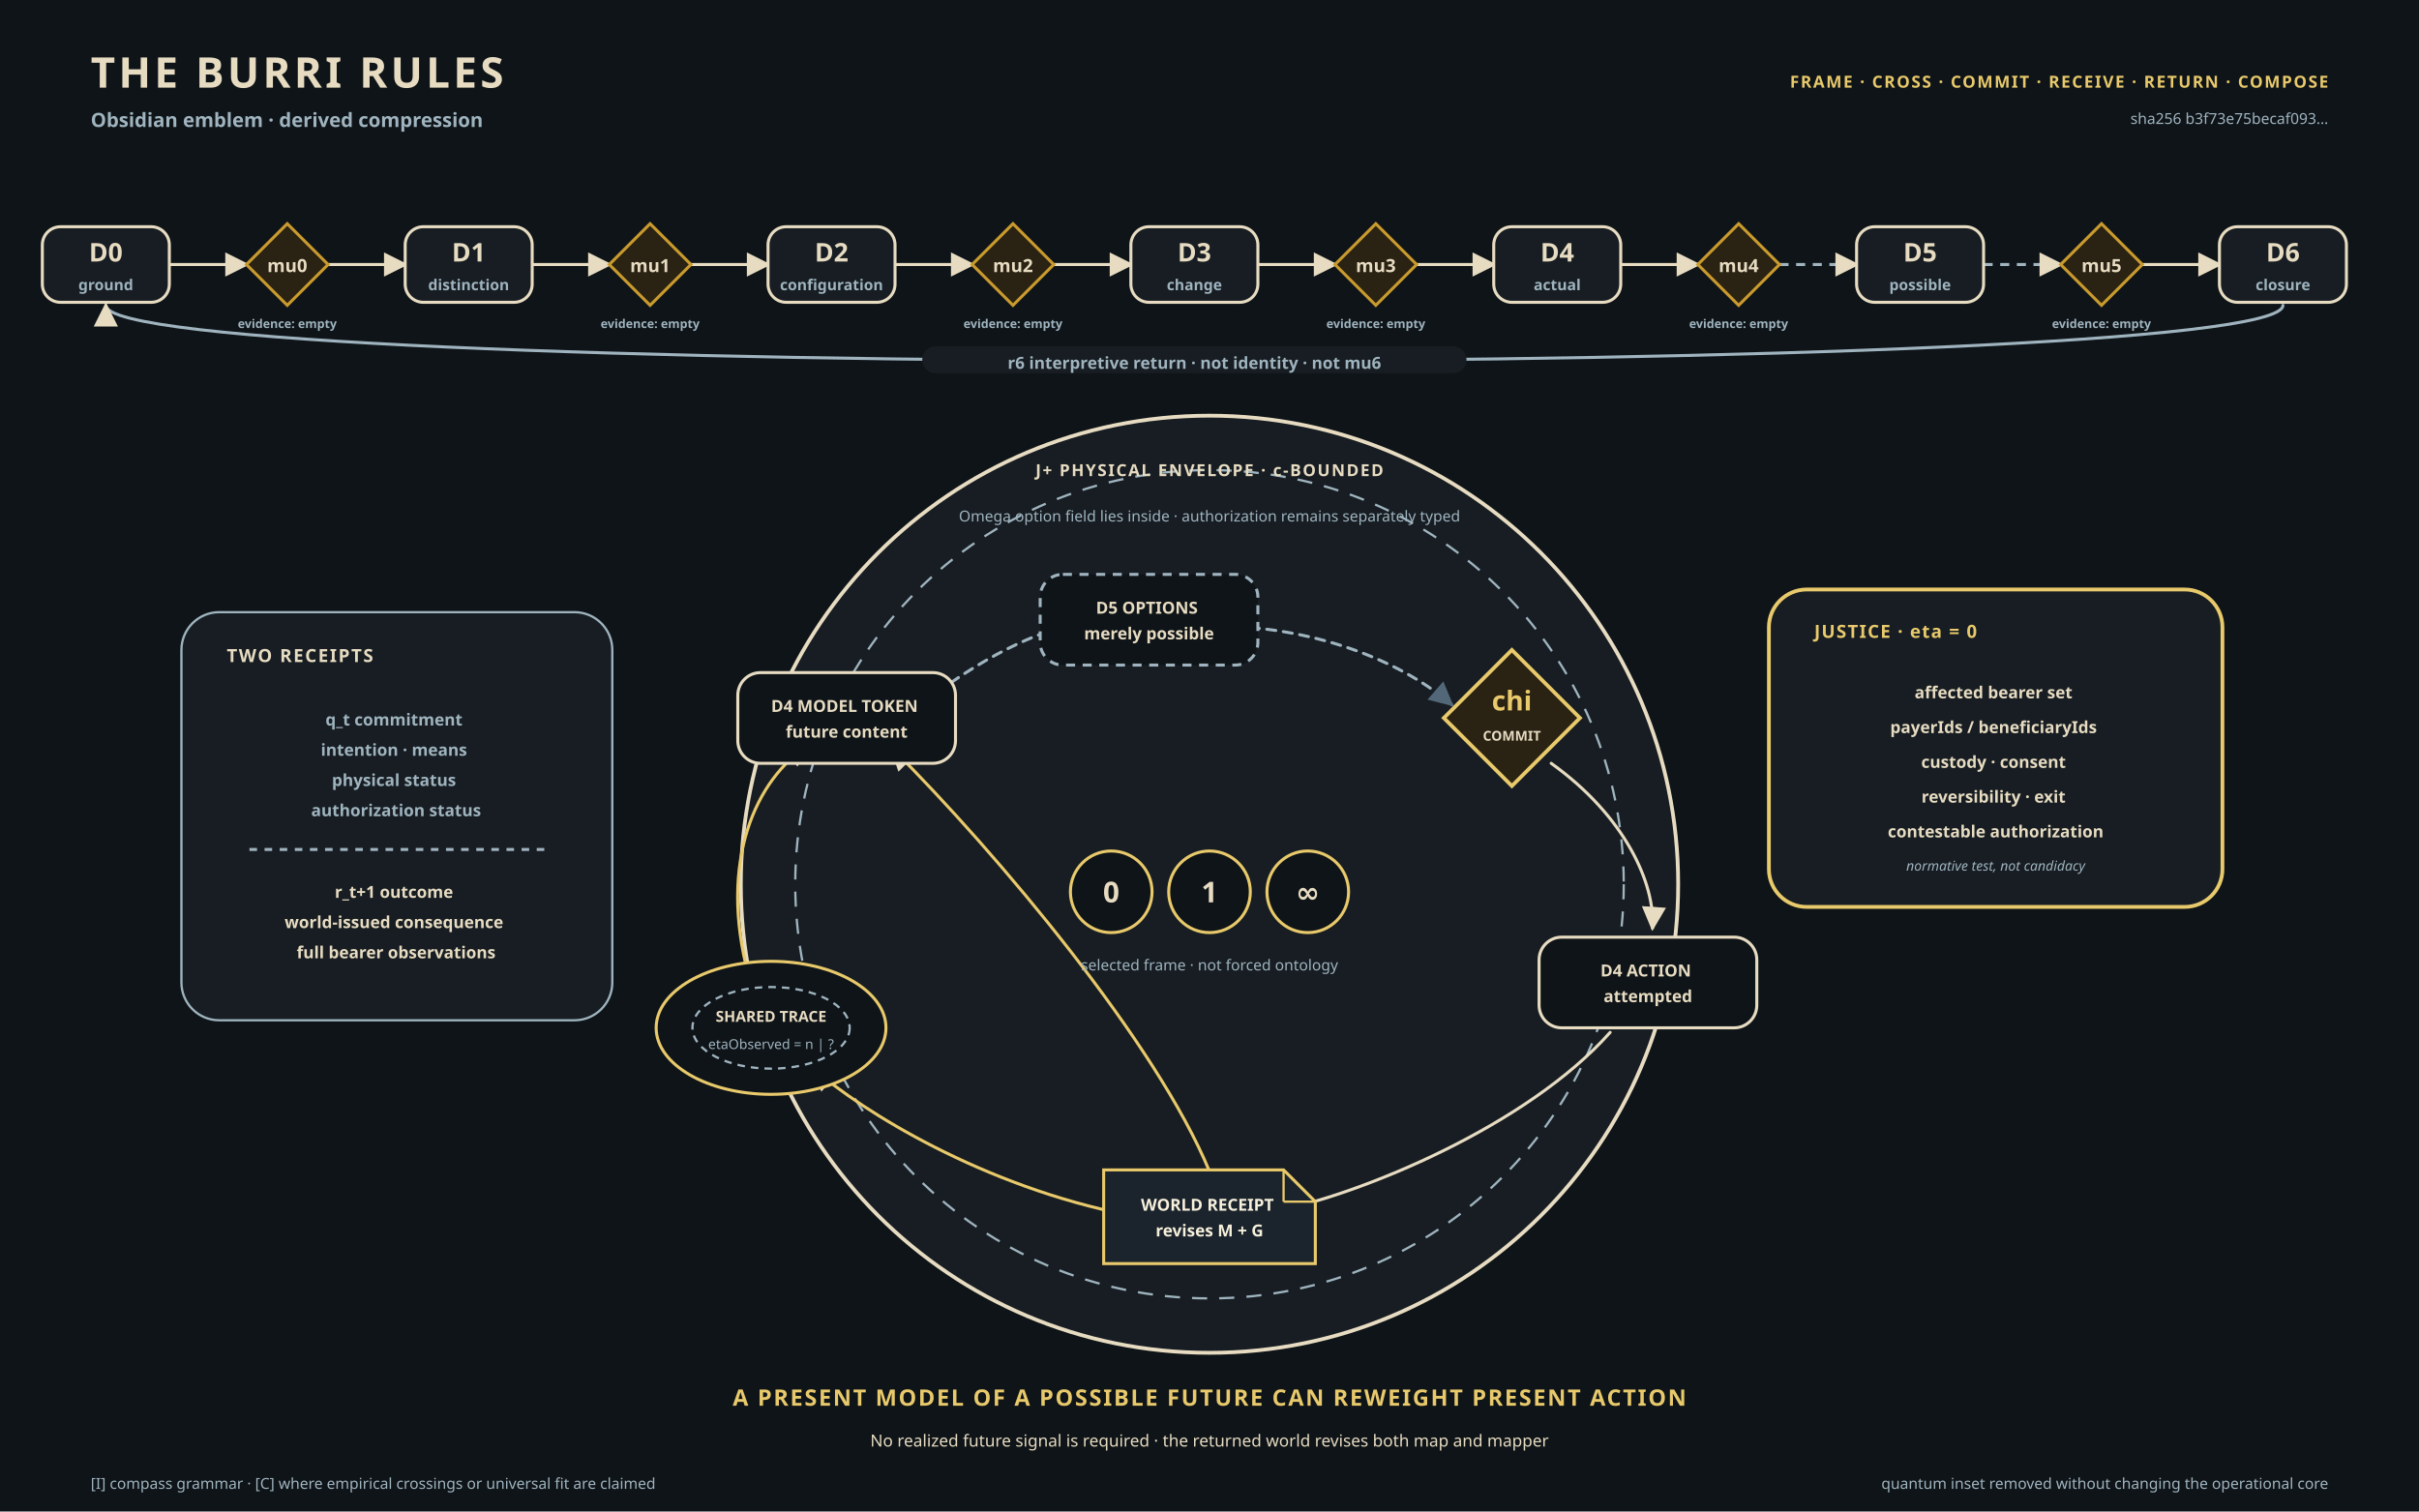
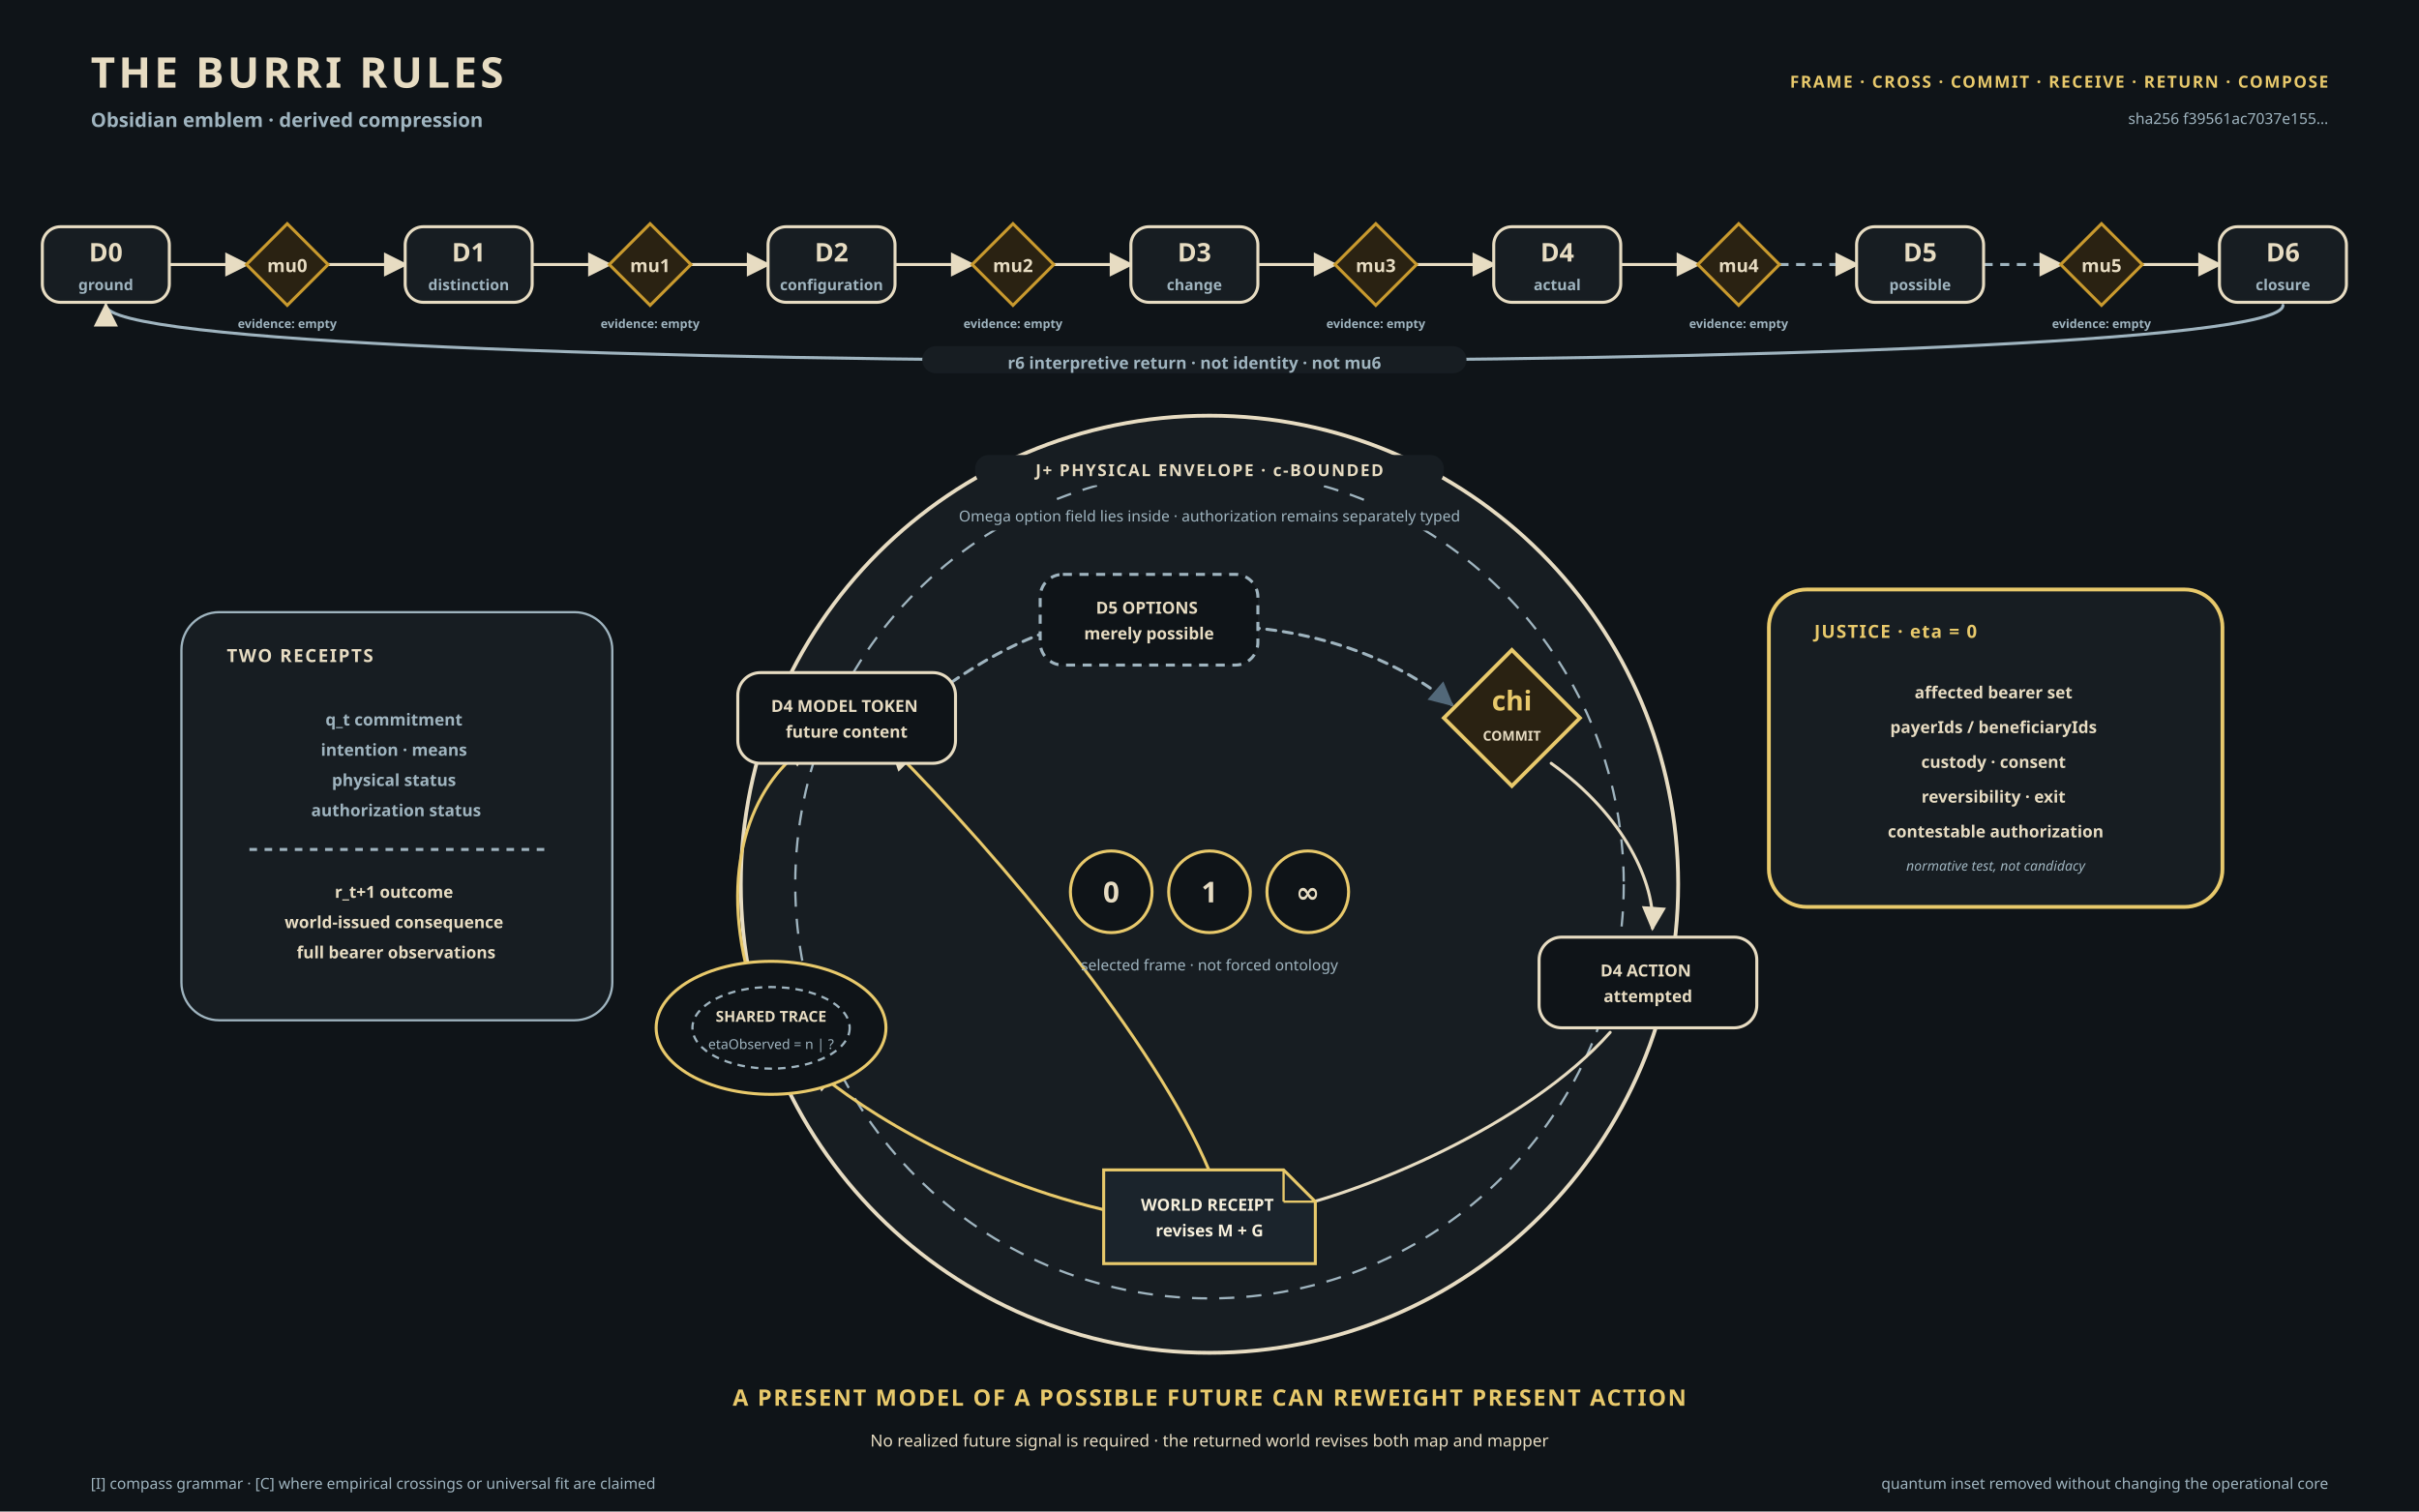
- <svg xmlns="http://www.w3.org/2000/svg" data-topology-sha256="b3f73e75becaf093428aaab850f89f541cd20c5d8041cd268cb9a7b646f43454" height="1000" role="img" viewBox="0 0 1600 1000" width="1600">
+ <svg xmlns="http://www.w3.org/2000/svg" data-topology-sha256="f39561ac7037e1553335939397ca9891ea2245e653a70f2a64a8587414d0f8ce" height="1000" role="img" viewBox="0 0 1600 1000" width="1600">
  <defs>
    <marker id="arrow-actual" markerHeight="8" markerWidth="8" orient="auto" refX="7" refY="4">
      <path d="M 0 0 L 8 4 L 0 8 Z" fill="#332d29" />
    </marker>
    <marker id="arrow-possible" markerHeight="8" markerWidth="8" orient="auto" refX="7" refY="4">
      <path d="M 0 0 L 8 4 L 0 8 Z" fill="#526879" />
    </marker>
    <marker id="arrow-light" markerHeight="8" markerWidth="8" orient="auto" refX="7" refY="4">
      <path d="M 0 0 L 8 4 L 0 8 Z" fill="#e7dcc2" />
    </marker>
  </defs>
  <rect fill="#0f1418" height="1000" width="1600" x="0" y="0" />
  <text fill="#e7dcc2" font-family="sans-serif" font-size="28" font-weight="800" letter-spacing="2.2" text-anchor="start" x="60" y="58">THE BURRI RULES</text>
  <text fill="#9fb4bf" font-family="sans-serif" font-size="13" font-weight="600" text-anchor="start" x="60" y="84">Obsidian emblem · derived compression</text>
  <text fill="#e8c96b" font-family="sans-serif" font-size="11" font-weight="700" letter-spacing="1" text-anchor="end" x="1540" y="58">FRAME · CROSS · COMMIT · RECEIVE · RETURN · COMPOSE</text>
-   <text fill="#9fb4bf" font-family="sans-serif" font-size="10" font-weight="400" text-anchor="end" x="1540" y="82">sha256 b3f73e75becaf093…</text>
+   <text fill="#9fb4bf" font-family="sans-serif" font-size="10" font-weight="400" text-anchor="end" x="1540" y="82">sha256 f39561ac7037e155…</text>
  <g data-primitive="mu-crossing" id="d-register-spine">
    <line id="e-d0-mu0" marker-end="url(#arrow-light)" stroke="#e7dcc2" stroke-width="2" x1="112" x2="163" y1="175" y2="175" />
    <line id="e-mu0-d1" marker-end="url(#arrow-light)" stroke="#e7dcc2" stroke-width="2" x1="217" x2="268" y1="175" y2="175" />
    <g data-register="D0" id="d0">
      <rect fill="#171d22" height="50" rx="12" stroke="#e7dcc2" stroke-width="2" width="84" x="28" y="150" />
      <text fill="#e7dcc2" font-family="sans-serif" font-size="17" font-weight="700" text-anchor="middle" x="70" y="173">D0</text>
      <text fill="#9fb4bf" font-family="sans-serif" font-size="10" font-weight="600" text-anchor="middle" x="70" y="192">ground</text>
    </g>
    <line id="e-d1-mu1" marker-end="url(#arrow-light)" stroke="#e7dcc2" stroke-width="2" x1="352" x2="403" y1="175" y2="175" />
    <line id="e-mu1-d2" marker-end="url(#arrow-light)" stroke="#e7dcc2" stroke-width="2" x1="457" x2="508" y1="175" y2="175" />
    <g data-register="D1" id="d1">
      <rect fill="#171d22" height="50" rx="12" stroke="#e7dcc2" stroke-width="2" width="84" x="268" y="150" />
      <text fill="#e7dcc2" font-family="sans-serif" font-size="17" font-weight="700" text-anchor="middle" x="310" y="173">D1</text>
      <text fill="#9fb4bf" font-family="sans-serif" font-size="10" font-weight="600" text-anchor="middle" x="310" y="192">distinction</text>
    </g>
    <line id="e-d2-mu2" marker-end="url(#arrow-light)" stroke="#e7dcc2" stroke-width="2" x1="592" x2="643" y1="175" y2="175" />
    <line id="e-mu2-d3" marker-end="url(#arrow-light)" stroke="#e7dcc2" stroke-width="2" x1="697" x2="748" y1="175" y2="175" />
    <g data-register="D2" id="d2">
      <rect fill="#171d22" height="50" rx="12" stroke="#e7dcc2" stroke-width="2" width="84" x="508" y="150" />
      <text fill="#e7dcc2" font-family="sans-serif" font-size="17" font-weight="700" text-anchor="middle" x="550" y="173">D2</text>
      <text fill="#9fb4bf" font-family="sans-serif" font-size="10" font-weight="600" text-anchor="middle" x="550" y="192">configuration</text>
    </g>
    <line id="e-d3-mu3" marker-end="url(#arrow-light)" stroke="#e7dcc2" stroke-width="2" x1="832" x2="883" y1="175" y2="175" />
    <line id="e-mu3-d4" marker-end="url(#arrow-light)" stroke="#e7dcc2" stroke-width="2" x1="937" x2="988" y1="175" y2="175" />
    <g data-register="D3" id="d3">
      <rect fill="#171d22" height="50" rx="12" stroke="#e7dcc2" stroke-width="2" width="84" x="748" y="150" />
      <text fill="#e7dcc2" font-family="sans-serif" font-size="17" font-weight="700" text-anchor="middle" x="790" y="173">D3</text>
      <text fill="#9fb4bf" font-family="sans-serif" font-size="10" font-weight="600" text-anchor="middle" x="790" y="192">change</text>
    </g>
    <line id="e-d4-mu4" marker-end="url(#arrow-light)" stroke="#e7dcc2" stroke-width="2" x1="1072" x2="1123" y1="175" y2="175" />
    <line id="e-mu4-d5" marker-end="url(#arrow-light)" stroke="#9fb4bf" stroke-dasharray="6 5" stroke-width="2" x1="1177" x2="1228" y1="175" y2="175" />
    <g data-register="D4" id="d4">
      <rect fill="#171d22" height="50" rx="12" stroke="#e7dcc2" stroke-width="2" width="84" x="988" y="150" />
      <text fill="#e7dcc2" font-family="sans-serif" font-size="17" font-weight="700" text-anchor="middle" x="1030" y="173">D4</text>
      <text fill="#9fb4bf" font-family="sans-serif" font-size="10" font-weight="600" text-anchor="middle" x="1030" y="192">actual</text>
    </g>
    <line id="e-d5-mu5" marker-end="url(#arrow-light)" stroke="#9fb4bf" stroke-dasharray="6 5" stroke-width="2" x1="1312" x2="1363" y1="175" y2="175" />
    <line id="e-mu5-d6" marker-end="url(#arrow-light)" stroke="#e7dcc2" stroke-width="2" x1="1417" x2="1468" y1="175" y2="175" />
    <g data-register="D5" id="d5">
      <rect fill="#171d22" height="50" rx="12" stroke="#e7dcc2" stroke-width="2" width="84" x="1228" y="150" />
      <text fill="#e7dcc2" font-family="sans-serif" font-size="17" font-weight="700" text-anchor="middle" x="1270" y="173">D5</text>
      <text fill="#9fb4bf" font-family="sans-serif" font-size="10" font-weight="600" text-anchor="middle" x="1270" y="192">possible</text>
    </g>
    <g data-register="D6" id="d6">
      <rect fill="#171d22" height="50" rx="12" stroke="#e7dcc2" stroke-width="2" width="84" x="1468" y="150" />
      <text fill="#e7dcc2" font-family="sans-serif" font-size="17" font-weight="700" text-anchor="middle" x="1510" y="173">D6</text>
      <text fill="#9fb4bf" font-family="sans-serif" font-size="10" font-weight="600" text-anchor="middle" x="1510" y="192">closure</text>
    </g>
    <g data-kind="crossing" data-reduction-status="currently_unreduced" id="mu-0">
      <polygon fill="#2a2212" points="190,148 217,175 190,202 163,175" stroke="#c99a2e" stroke-width="2" />
      <text fill="#e7dcc2" font-family="sans-serif" font-size="12" font-weight="700" text-anchor="middle" x="190" y="180">mu0</text>
      <text fill="#9fb4bf" font-family="sans-serif" font-size="8" font-weight="600" text-anchor="middle" x="190" y="217">evidence: empty</text>
    </g>
    <g data-kind="crossing" data-reduction-status="currently_unreduced" id="mu-1">
      <polygon fill="#2a2212" points="430,148 457,175 430,202 403,175" stroke="#c99a2e" stroke-width="2" />
      <text fill="#e7dcc2" font-family="sans-serif" font-size="12" font-weight="700" text-anchor="middle" x="430" y="180">mu1</text>
      <text fill="#9fb4bf" font-family="sans-serif" font-size="8" font-weight="600" text-anchor="middle" x="430" y="217">evidence: empty</text>
    </g>
    <g data-kind="crossing" data-reduction-status="currently_unreduced" id="mu-2">
      <polygon fill="#2a2212" points="670,148 697,175 670,202 643,175" stroke="#c99a2e" stroke-width="2" />
      <text fill="#e7dcc2" font-family="sans-serif" font-size="12" font-weight="700" text-anchor="middle" x="670" y="180">mu2</text>
      <text fill="#9fb4bf" font-family="sans-serif" font-size="8" font-weight="600" text-anchor="middle" x="670" y="217">evidence: empty</text>
    </g>
    <g data-kind="crossing" data-reduction-status="currently_unreduced" id="mu-3">
      <polygon fill="#2a2212" points="910,148 937,175 910,202 883,175" stroke="#c99a2e" stroke-width="2" />
      <text fill="#e7dcc2" font-family="sans-serif" font-size="12" font-weight="700" text-anchor="middle" x="910" y="180">mu3</text>
      <text fill="#9fb4bf" font-family="sans-serif" font-size="8" font-weight="600" text-anchor="middle" x="910" y="217">evidence: empty</text>
    </g>
    <g data-kind="crossing" data-reduction-status="currently_unreduced" id="mu-4">
      <polygon fill="#2a2212" points="1150,148 1177,175 1150,202 1123,175" stroke="#c99a2e" stroke-width="2" />
      <text fill="#e7dcc2" font-family="sans-serif" font-size="12" font-weight="700" text-anchor="middle" x="1150" y="180">mu4</text>
      <text fill="#9fb4bf" font-family="sans-serif" font-size="8" font-weight="600" text-anchor="middle" x="1150" y="217">evidence: empty</text>
    </g>
    <g data-kind="crossing" data-reduction-status="currently_unreduced" id="mu-5">
      <polygon fill="#2a2212" points="1390,148 1417,175 1390,202 1363,175" stroke="#c99a2e" stroke-width="2" />
      <text fill="#e7dcc2" font-family="sans-serif" font-size="12" font-weight="700" text-anchor="middle" x="1390" y="180">mu5</text>
      <text fill="#9fb4bf" font-family="sans-serif" font-size="8" font-weight="600" text-anchor="middle" x="1390" y="217">evidence: empty</text>
    </g>
    <path d="M 1510 202 C 1510 251, 70 251, 70 202" fill="none" id="r6" marker-end="url(#arrow-light)" stroke="#9fb4bf" stroke-linecap="round" stroke-linejoin="round" stroke-width="2" />
    <rect fill="#171d22" height="18" rx="9" width="360" x="610" y="229" />
    <text fill="#9fb4bf" font-family="sans-serif" font-size="11" font-weight="600" text-anchor="middle" x="790" y="244">r6 interpretive return · not identity · not mu6</text>
  </g>
  <g id="master-emblem-geometry">
    <circle cx="800" cy="585" fill="#171d22" r="310" stroke="#e7dcc2" stroke-width="2.5" />
    <circle cx="800" cy="585" fill="none" r="274" stroke="#9fb4bf" stroke-dasharray="10 8" stroke-width="1.5" />
+     <rect fill="#171d22" height="20" rx="9" width="310" x="645" y="301" />
    <text fill="#e7dcc2" font-family="sans-serif" font-size="11" font-weight="800" letter-spacing="1" text-anchor="middle" x="800" y="315">J+ PHYSICAL ENVELOPE · c-BOUNDED</text>
+     <rect fill="#171d22" height="19" rx="9" width="350" x="625" y="332" />
    <text fill="#9fb4bf" font-family="sans-serif" font-size="10" font-weight="400" text-anchor="middle" x="800" y="345">Omega option field lies inside · authorization remains separately typed</text>
    <path d="M 620 458 C 665 425, 700 414, 716 412" fill="none" id="e-model-option-a" marker-end="url(#arrow-possible)" stroke="#9fb4bf" stroke-dasharray="6 5" stroke-linecap="round" stroke-linejoin="round" stroke-width="2" />
    <path d="M 805 414 C 875 415, 930 440, 960 466" fill="none" id="e-option-a-chi" marker-end="url(#arrow-possible)" stroke="#9fb4bf" stroke-dasharray="6 5" stroke-linecap="round" stroke-linejoin="round" stroke-width="2" />
    <path d="M 1026 505 C 1075 540, 1095 585, 1093 614" fill="none" id="e-commitment-action" marker-end="url(#arrow-light)" stroke="#e7dcc2" stroke-linecap="round" stroke-linejoin="round" stroke-width="2" />
    <path d="M 1065 683 C 1010 745, 900 790, 845 801" fill="none" id="e-action-outcome" marker-end="url(#arrow-light)" stroke="#e7dcc2" stroke-linecap="round" stroke-linejoin="round" stroke-width="2" />
    <path d="M 747 804 C 650 785, 570 735, 538 707" fill="none" id="e-outcome-trace" marker-end="url(#arrow-light)" stroke="#e8c96b" stroke-linecap="round" stroke-linejoin="round" stroke-width="2" />
    <path d="M 495 645 C 475 570, 500 515, 535 493" fill="none" id="e-trace-selector" marker-end="url(#arrow-light)" stroke="#e8c96b" stroke-linecap="round" stroke-linejoin="round" stroke-width="2" />
    <path d="M 800 775 C 765 690, 660 565, 590 495" fill="none" id="e-outcome-model-feedback" marker-end="url(#arrow-light)" stroke="#e8c96b" stroke-linecap="round" stroke-linejoin="round" stroke-width="2" />
    <g id="emblem-model">
      <rect fill="#0f1418" height="60" rx="15" stroke="#e7dcc2" stroke-width="2" width="144" x="488" y="445" />
      <text fill="#e7dcc2" font-family="sans-serif" font-size="11" font-weight="700" text-anchor="middle" x="560" y="471">
        <tspan dy="0" x="560">D4 MODEL TOKEN</tspan>
        <tspan dy="17" x="560">future content</tspan>
      </text>
    </g>
    <g id="emblem-option">
      <rect fill="#0f1418" height="60" rx="15" stroke="#9fb4bf" stroke-dasharray="6 5" stroke-width="2" width="144" x="688" y="380" />
      <text fill="#e7dcc2" font-family="sans-serif" font-size="11" font-weight="700" text-anchor="middle" x="760" y="406">
        <tspan dy="0" x="760">D5 OPTIONS</tspan>
        <tspan dy="17" x="760">merely possible</tspan>
      </text>
    </g>
    <g id="emblem-commitment">
      <polygon fill="#2a2212" points="1000,430 1045,475 1000,520 955,475" stroke="#e8c96b" stroke-width="2.5" />
      <text fill="#e8c96b" font-family="sans-serif" font-size="18" font-weight="800" text-anchor="middle" x="1000" y="470">chi</text>
      <text fill="#e7dcc2" font-family="sans-serif" font-size="9" font-weight="700" text-anchor="middle" x="1000" y="490">COMMIT</text>
    </g>
    <g id="emblem-action">
      <rect fill="#0f1418" height="60" rx="15" stroke="#e7dcc2" stroke-width="2" width="144" x="1018" y="620" />
      <text fill="#e7dcc2" font-family="sans-serif" font-size="11" font-weight="700" text-anchor="middle" x="1090" y="646">
        <tspan dy="0" x="1090">D4 ACTION</tspan>
        <tspan dy="17" x="1090">attempted</tspan>
      </text>
    </g>
    <g data-kind="receipt" data-receipt-type="outcome" id="emblem-outcome">
      <polygon fill="#1b242c" points="730,774 849,774 870,795 870,836 730,836" stroke="#e8c96b" stroke-width="2" />
      <line stroke="#e8c96b" stroke-width="1.5" x1="849" x2="849" y1="774" y2="795" />
      <line stroke="#e8c96b" stroke-width="1.5" x1="849" x2="870" y1="795" y2="795" />
      <text fill="#f7f0dc" font-family="sans-serif" font-size="11" font-weight="700" text-anchor="middle" x="800" y="801">
        <tspan dy="0" x="800">WORLD RECEIPT</tspan>
        <tspan dy="17" x="800">revises M + G</tspan>
      </text>
    </g>
    <g id="emblem-trace">
      <ellipse cx="510" cy="680" fill="#0f1418" rx="76" ry="44" stroke="#e8c96b" stroke-width="2" />
      <ellipse cx="510" cy="680" fill="none" rx="52" ry="27" stroke="#9fb4bf" stroke-dasharray="5 4" stroke-width="1.5" />
      <text fill="#e7dcc2" font-family="sans-serif" font-size="10" font-weight="800" text-anchor="middle" x="510" y="676">SHARED TRACE</text>
      <text fill="#9fb4bf" font-family="sans-serif" font-size="9" font-weight="400" text-anchor="middle" x="510" y="694">etaObserved = n | ?</text>
    </g>
    <g data-primitive="titan-frame" id="emblem-titan-frame">
      <circle cx="735" cy="590" fill="#0f1418" r="27" stroke="#e8c96b" stroke-width="2" />
      <text fill="#e7dcc2" font-family="sans-serif" font-size="19" font-weight="700" text-anchor="middle" x="735" y="597">0</text>
      <circle cx="800" cy="590" fill="#0f1418" r="27" stroke="#e8c96b" stroke-width="2" />
      <text fill="#e7dcc2" font-family="sans-serif" font-size="19" font-weight="700" text-anchor="middle" x="800" y="597">1</text>
      <circle cx="865" cy="590" fill="#0f1418" r="27" stroke="#e8c96b" stroke-width="2" />
      <text fill="#e7dcc2" font-family="sans-serif" font-size="19" font-weight="700" text-anchor="middle" x="865" y="597">∞</text>
      <text fill="#9fb4bf" font-family="sans-serif" font-size="10" font-weight="400" text-anchor="middle" x="800" y="642">selected frame · not forced ontology</text>
    </g>
    <g data-eta="0" id="emblem-justice">
      <rect fill="#171d22" height="210" rx="25" stroke="#e8c96b" stroke-width="2.5" width="300" x="1170" y="390" />
      <text fill="#e8c96b" font-family="sans-serif" font-size="12" font-weight="800" letter-spacing="0.8" text-anchor="start" x="1200" y="422">JUSTICE · eta = 0</text>
      <text fill="#e7dcc2" font-family="sans-serif" font-size="11" font-weight="600" text-anchor="middle" x="1320" y="462">
        <tspan dy="0" x="1320">affected bearer set</tspan>
        <tspan dy="23" x="1320">payerIds / beneficiaryIds</tspan>
        <tspan dy="23" x="1320">custody · consent</tspan>
        <tspan dy="23" x="1320">reversibility · exit</tspan>
        <tspan dy="23" x="1320">contestable authorization</tspan>
      </text>
      <text fill="#9fb4bf" font-family="sans-serif" font-size="9" font-style="italic" font-weight="400" text-anchor="middle" x="1320" y="576">normative test, not candidacy</text>
    </g>
    <g id="emblem-receipts">
      <rect fill="#171d22" height="270" rx="25" stroke="#9fb4bf" stroke-width="1.5" width="285" x="120" y="405" />
      <text fill="#e7dcc2" font-family="sans-serif" font-size="12" font-weight="800" letter-spacing="1" text-anchor="start" x="150" y="438">TWO RECEIPTS</text>
      <text fill="#9fb4bf" font-family="sans-serif" font-size="11" font-weight="600" text-anchor="middle" x="262" y="480">
        <tspan dy="0" x="262">q_t commitment</tspan>
        <tspan dy="20" x="262">intention · means</tspan>
        <tspan dy="20" x="262">physical status</tspan>
        <tspan dy="20" x="262">authorization status</tspan>
      </text>
      <line stroke="#9fb4bf" stroke-dasharray="5 5" stroke-width="2" x1="165" x2="360" y1="562" y2="562" />
      <text fill="#e7dcc2" font-family="sans-serif" font-size="11" font-weight="600" text-anchor="middle" x="262" y="594">
        <tspan dy="0" x="262">r_t+1 outcome</tspan>
        <tspan dy="20" x="262">world-issued consequence</tspan>
        <tspan dy="20" x="262">full bearer observations</tspan>
      </text>
    </g>
  </g>
  <text fill="#e8c96b" font-family="sans-serif" font-size="15" font-weight="800" letter-spacing="1.1" text-anchor="middle" x="800" y="930">A PRESENT MODEL OF A POSSIBLE FUTURE CAN REWEIGHT PRESENT ACTION</text>
  <text fill="#e7dcc2" font-family="sans-serif" font-size="11" font-weight="400" text-anchor="middle" x="800" y="957">No realized future signal is required · the returned world revises both map and mapper</text>
  <text fill="#9fb4bf" font-family="sans-serif" font-size="10" font-weight="400" text-anchor="start" x="60" y="985">[I] compass grammar · [C] where empirical crossings or universal fit are claimed</text>
  <text fill="#9fb4bf" font-family="sans-serif" font-size="10" font-weight="400" text-anchor="end" x="1540" y="985">quantum inset removed without changing the operational core</text>
</svg>
